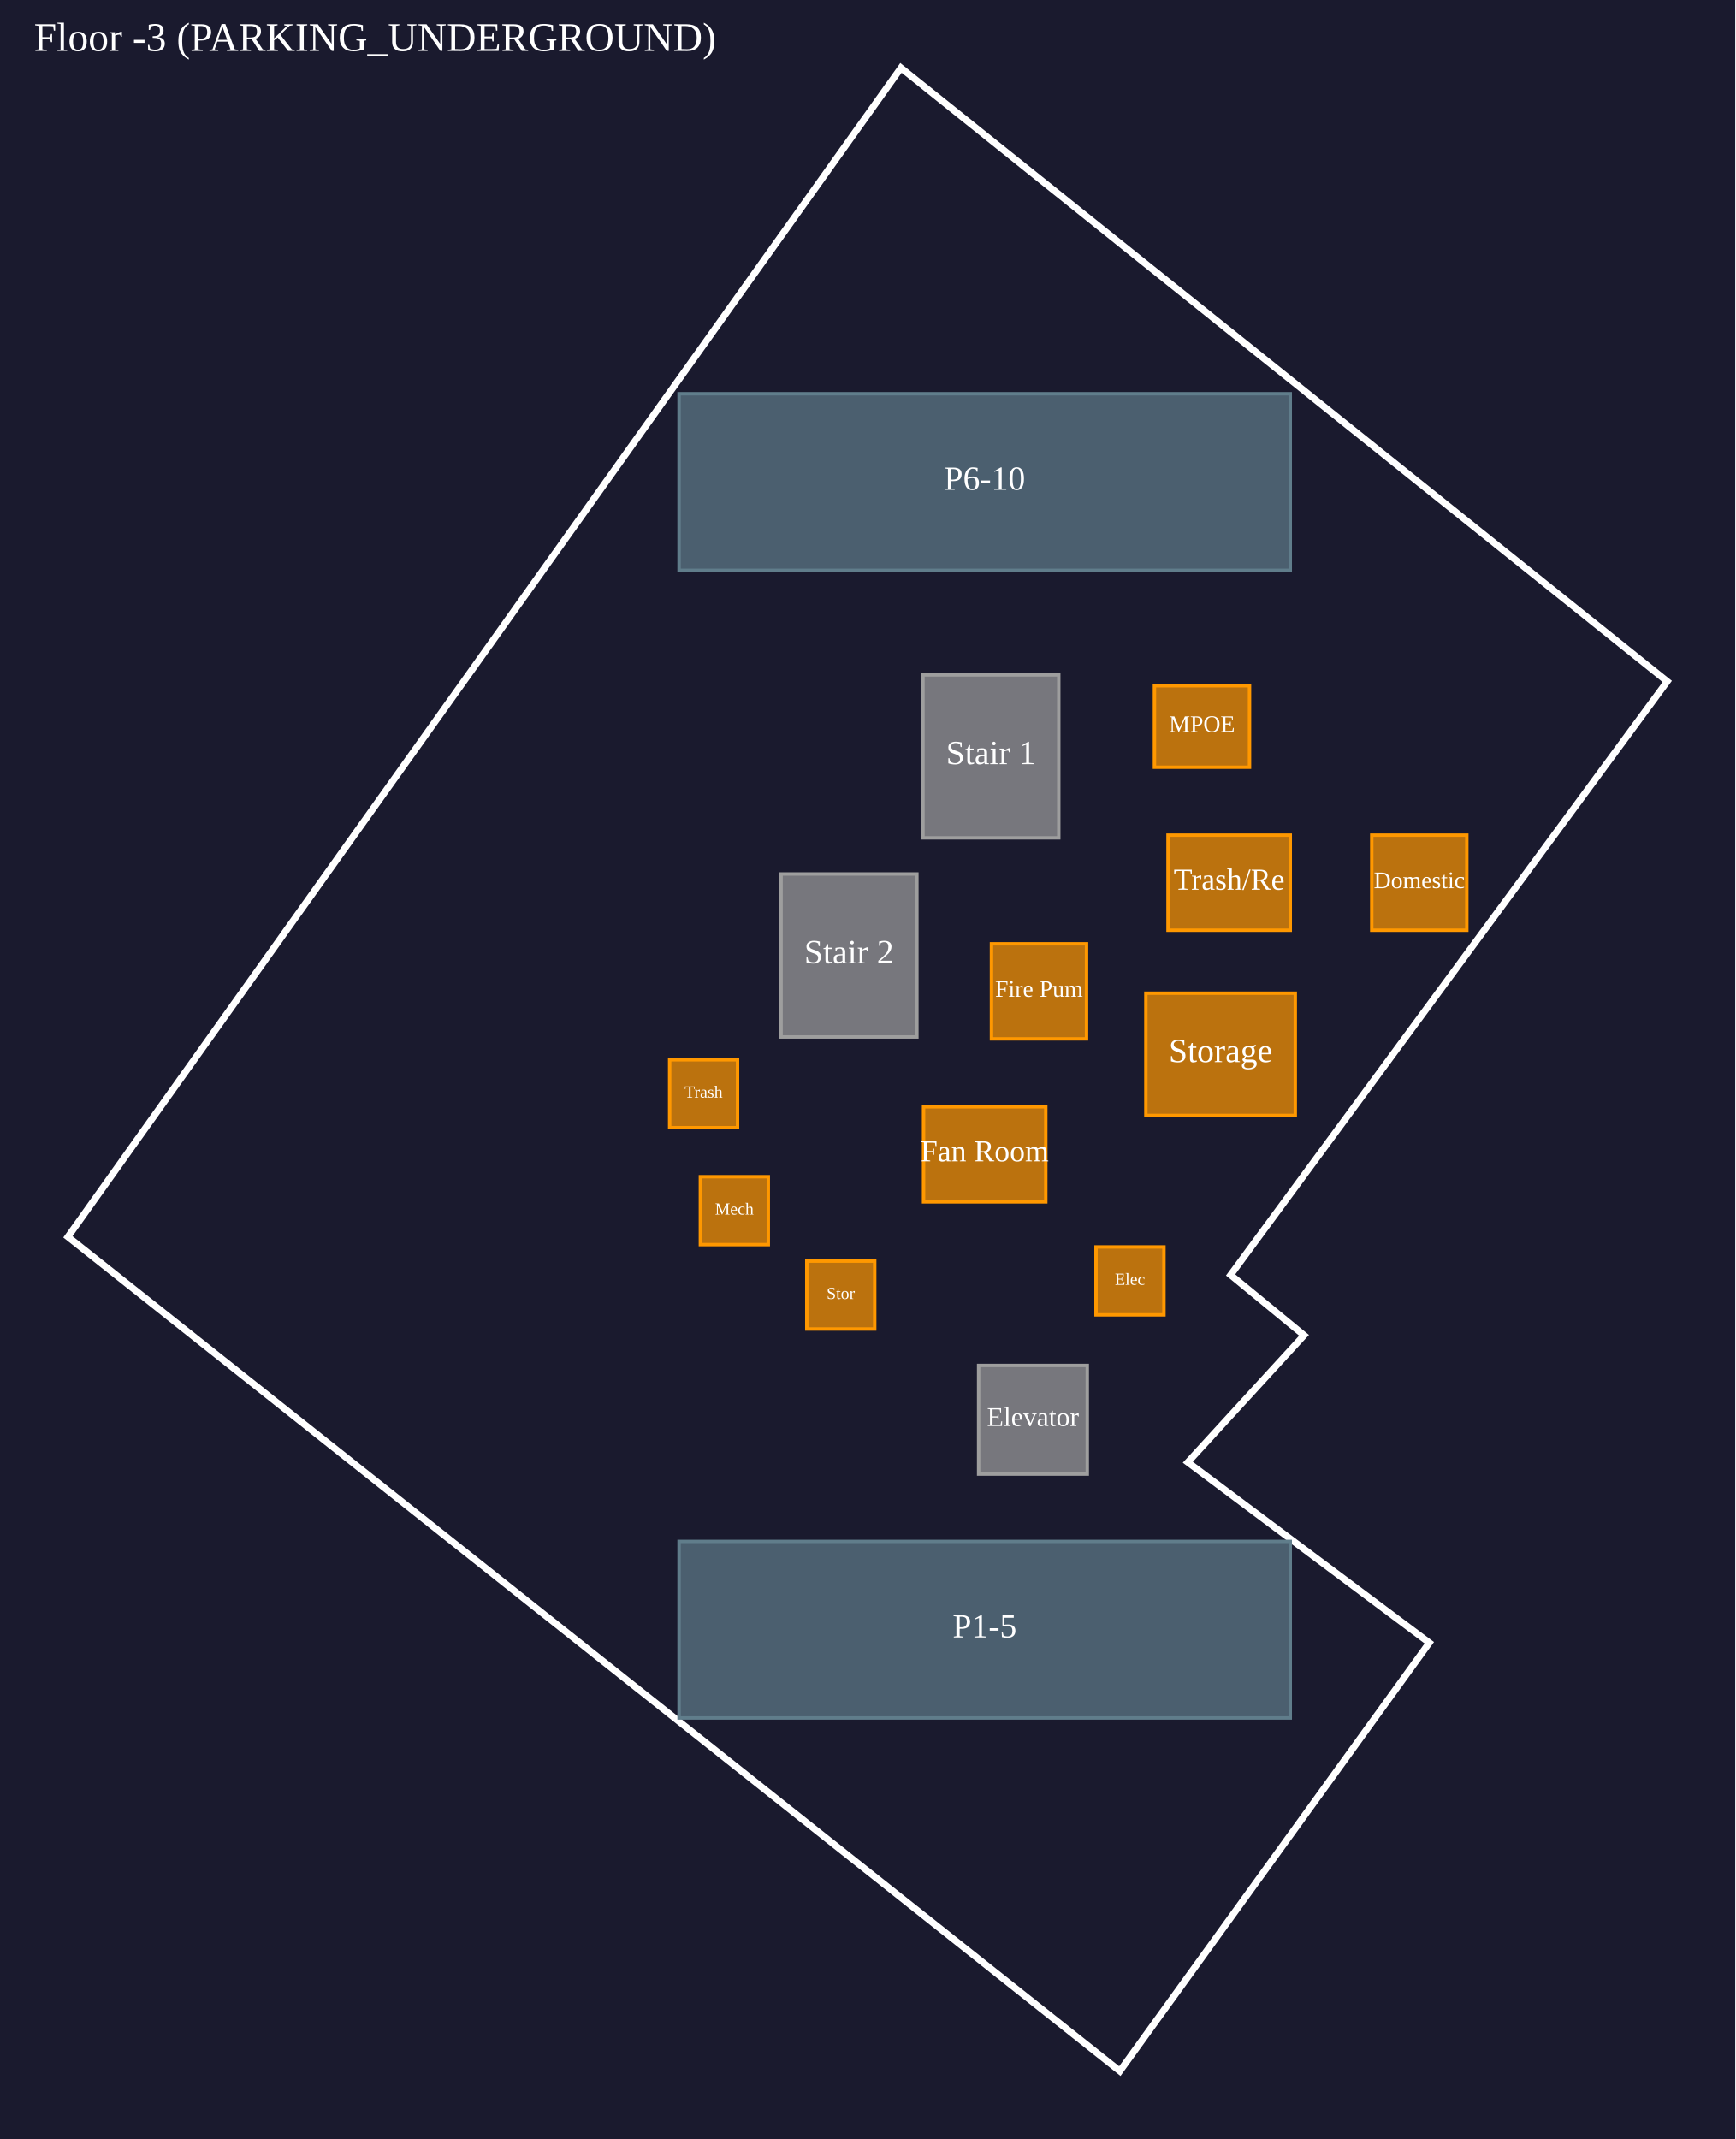
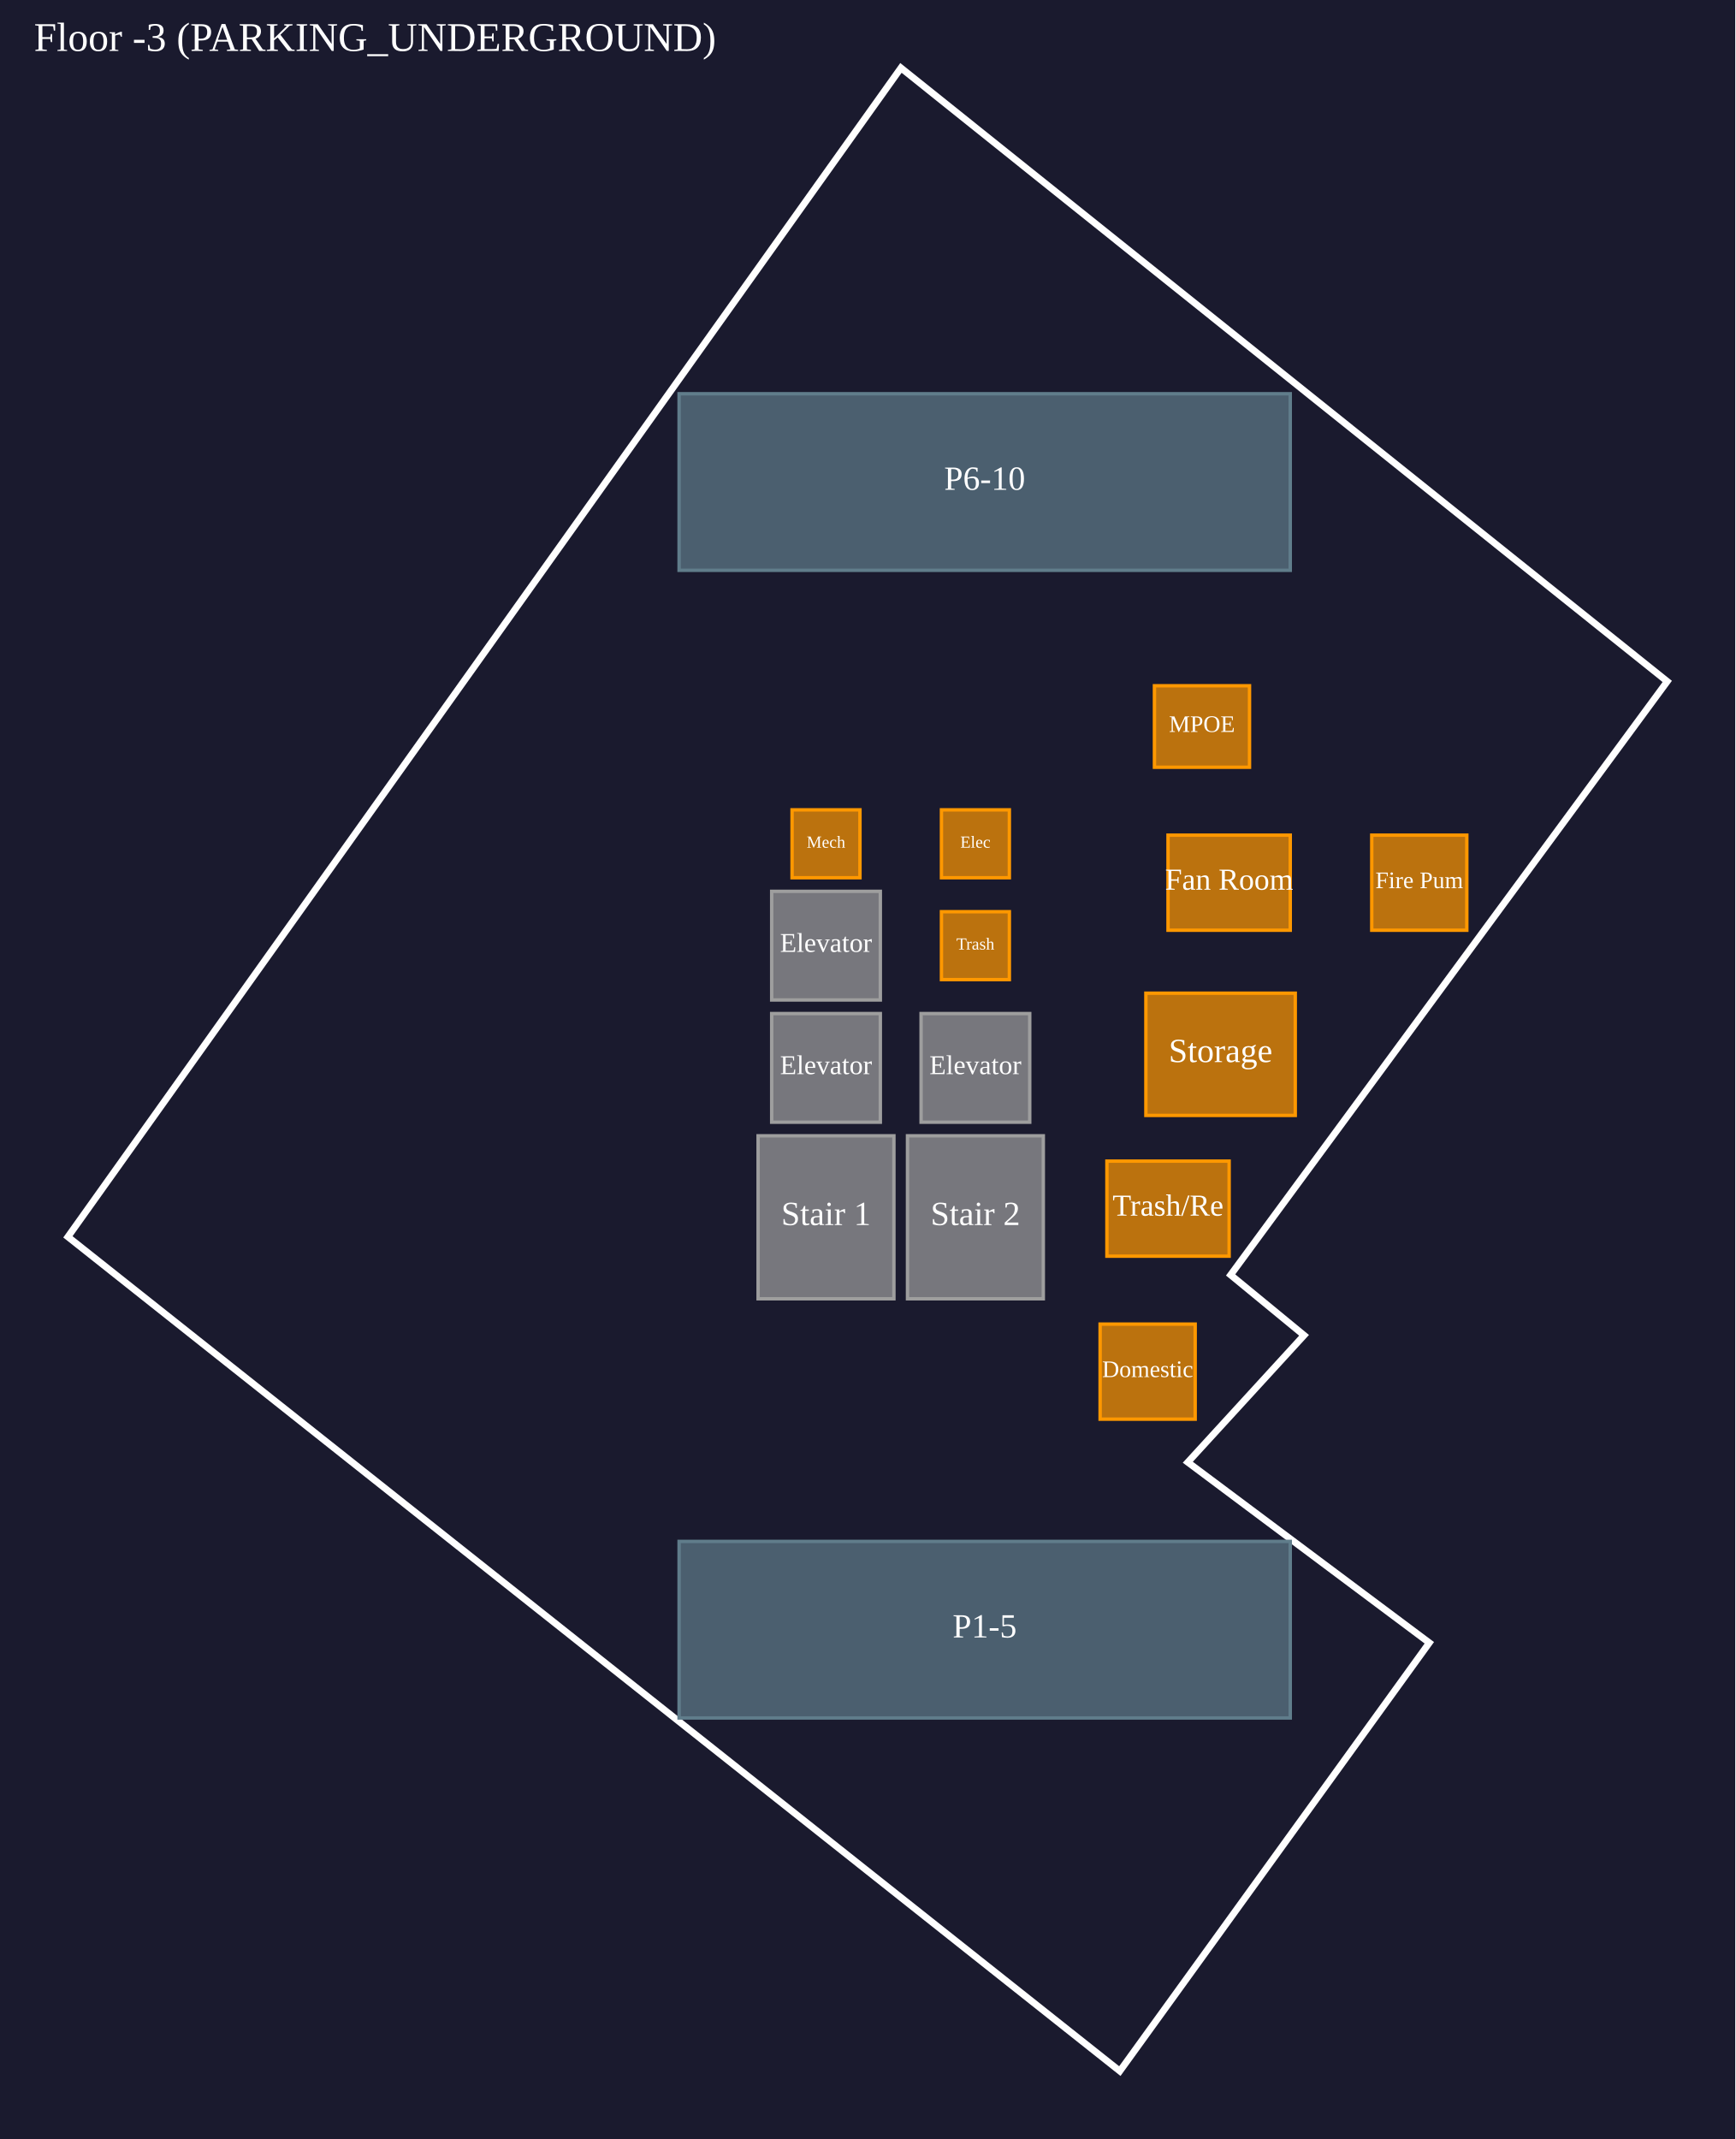
<svg xmlns="http://www.w3.org/2000/svg" width="511.031" height="629.964" viewBox="0 0 511.031 629.964">
  <rect width="100%" height="100%" fill="#1a1a2e" />
  <path d="M 329.809 609.964 L 420.954 483.816 L 349.826 430.649 L 384.063 393.263 L 362.44 375.485 L 491.031 200.688 L 265.342 20 L 20 364.266 Z" fill="none" stroke="#fff" stroke-width="2" />
-   <rect x="271.822" y="198.766" width="40" height="48" fill="#9E9E9E" fill-opacity="0.7" stroke="#9E9E9E" stroke-width="1" />
-   <text x="291.822" y="222.766" font-size="10" fill="white" text-anchor="middle" dominant-baseline="middle">Stair 1</text>
-   <rect x="230.036" y="257.4" width="40" height="48" fill="#9E9E9E" fill-opacity="0.7" stroke="#9E9E9E" stroke-width="1" />
-   <text x="250.036" y="281.4" font-size="10" fill="white" text-anchor="middle" dominant-baseline="middle">Stair 2</text>
-   <rect x="288.218" y="402.137" width="32" height="32" fill="#9E9E9E" fill-opacity="0.7" stroke="#9E9E9E" stroke-width="1" />
-   <text x="304.218" y="418.137" font-size="8" fill="white" text-anchor="middle" dominant-baseline="middle">Elevator</text>
-   <rect x="197.221" y="312.109" width="20" height="20" fill="#FF9800" fill-opacity="0.7" stroke="#FF9800" stroke-width="1" />
-   <text x="207.221" y="322.109" font-size="5" fill="white" text-anchor="middle" dominant-baseline="middle">Trash</text>
-   <rect x="206.275" y="346.558" width="20" height="20" fill="#FF9800" fill-opacity="0.7" stroke="#FF9800" stroke-width="1" />
-   <text x="216.275" y="356.558" font-size="5" fill="white" text-anchor="middle" dominant-baseline="middle">Mech</text>
-   <rect x="237.616" y="371.413" width="20" height="20" fill="#FF9800" fill-opacity="0.7" stroke="#FF9800" stroke-width="1" />
-   <text x="247.616" y="381.413" font-size="5" fill="white" text-anchor="middle" dominant-baseline="middle">Stor</text>
-   <rect x="322.793" y="367.242" width="20" height="20" fill="#FF9800" fill-opacity="0.7" stroke="#FF9800" stroke-width="1" />
-   <text x="332.793" y="377.242" font-size="5" fill="white" text-anchor="middle" dominant-baseline="middle">Elec</text>
+   <rect x="223.271" y="334.507" width="40" height="48" fill="#9E9E9E" fill-opacity="0.7" stroke="#9E9E9E" stroke-width="1" />
+   <text x="243.271" y="358.507" font-size="10" fill="white" text-anchor="middle" dominant-baseline="middle">Stair 1</text>
+   <rect x="267.271" y="334.507" width="40" height="48" fill="#9E9E9E" fill-opacity="0.7" stroke="#9E9E9E" stroke-width="1" />
+   <text x="287.271" y="358.507" font-size="10" fill="white" text-anchor="middle" dominant-baseline="middle">Stair 2</text>
+   <rect x="227.271" y="298.507" width="32" height="32" fill="#9E9E9E" fill-opacity="0.7" stroke="#9E9E9E" stroke-width="1" />
+   <text x="243.271" y="314.507" font-size="8" fill="white" text-anchor="middle" dominant-baseline="middle">Elevator</text>
+   <rect x="271.271" y="298.507" width="32" height="32" fill="#9E9E9E" fill-opacity="0.7" stroke="#9E9E9E" stroke-width="1" />
+   <text x="287.271" y="314.507" font-size="8" fill="white" text-anchor="middle" dominant-baseline="middle">Elevator</text>
+   <rect x="227.271" y="262.507" width="32" height="32" fill="#9E9E9E" fill-opacity="0.7" stroke="#9E9E9E" stroke-width="1" />
+   <text x="243.271" y="278.507" font-size="8" fill="white" text-anchor="middle" dominant-baseline="middle">Elevator</text>
+   <rect x="277.271" y="268.507" width="20" height="20" fill="#FF9800" fill-opacity="0.7" stroke="#FF9800" stroke-width="1" />
+   <text x="287.271" y="278.507" font-size="5" fill="white" text-anchor="middle" dominant-baseline="middle">Trash</text>
+   <rect x="233.271" y="238.507" width="20" height="20" fill="#FF9800" fill-opacity="0.7" stroke="#FF9800" stroke-width="1" />
+   <text x="243.271" y="248.507" font-size="5" fill="white" text-anchor="middle" dominant-baseline="middle">Mech</text>
+   <rect x="277.271" y="238.507" width="20" height="20" fill="#FF9800" fill-opacity="0.7" stroke="#FF9800" stroke-width="1" />
+   <text x="287.271" y="248.507" font-size="5" fill="white" text-anchor="middle" dominant-baseline="middle">Elec</text>
  <rect x="337.477" y="292.507" width="44" height="36" fill="#FF9800" fill-opacity="0.7" stroke="#FF9800" stroke-width="1" />
  <text x="359.477" y="310.507" font-size="10" fill="white" text-anchor="middle" dominant-baseline="middle">Storage</text>
+   <rect x="326" y="341.964" width="36" height="28" fill="#FF9800" fill-opacity="0.7" stroke="#FF9800" stroke-width="1" />
+   <text x="344" y="355.964" font-size="9" fill="white" text-anchor="middle" dominant-baseline="middle">Trash/Re</text>
  <rect x="344" y="245.964" width="36" height="28" fill="#FF9800" fill-opacity="0.7" stroke="#FF9800" stroke-width="1" />
-   <text x="362" y="259.964" font-size="9" fill="white" text-anchor="middle" dominant-baseline="middle">Trash/Re</text>
-   <rect x="272" y="325.964" width="36" height="28" fill="#FF9800" fill-opacity="0.7" stroke="#FF9800" stroke-width="1" />
-   <text x="290" y="339.964" font-size="9" fill="white" text-anchor="middle" dominant-baseline="middle">Fan Room</text>
-   <rect x="292" y="277.964" width="28" height="28" fill="#FF9800" fill-opacity="0.7" stroke="#FF9800" stroke-width="1" />
-   <text x="306" y="291.964" font-size="7" fill="white" text-anchor="middle" dominant-baseline="middle">Fire Pum</text>
+   <text x="362" y="259.964" font-size="9" fill="white" text-anchor="middle" dominant-baseline="middle">Fan Room</text>
  <rect x="404" y="245.964" width="28" height="28" fill="#FF9800" fill-opacity="0.7" stroke="#FF9800" stroke-width="1" />
-   <text x="418" y="259.964" font-size="7" fill="white" text-anchor="middle" dominant-baseline="middle">Domestic</text>
+   <text x="418" y="259.964" font-size="7" fill="white" text-anchor="middle" dominant-baseline="middle">Fire Pum</text>
+   <rect x="324" y="389.964" width="28" height="28" fill="#FF9800" fill-opacity="0.7" stroke="#FF9800" stroke-width="1" />
+   <text x="338" y="403.964" font-size="7" fill="white" text-anchor="middle" dominant-baseline="middle">Domestic</text>
  <rect x="340" y="201.964" width="28" height="24" fill="#FF9800" fill-opacity="0.7" stroke="#FF9800" stroke-width="1" />
  <text x="354" y="213.964" font-size="7" fill="white" text-anchor="middle" dominant-baseline="middle">MPOE</text>
  <rect x="200" y="453.964" width="180" height="52" fill="#607D8B" fill-opacity="0.7" stroke="#607D8B" stroke-width="1" />
  <text x="290" y="479.964" font-size="10" fill="white" text-anchor="middle" dominant-baseline="middle">P1-5</text>
  <rect x="200" y="115.964" width="180" height="52" fill="#607D8B" fill-opacity="0.7" stroke="#607D8B" stroke-width="1" />
  <text x="290" y="141.964" font-size="10" fill="white" text-anchor="middle" dominant-baseline="middle">P6-10</text>
  <text x="10" y="15" font-size="12" fill="white">Floor -3 (PARKING_UNDERGROUND)</text>
</svg>
